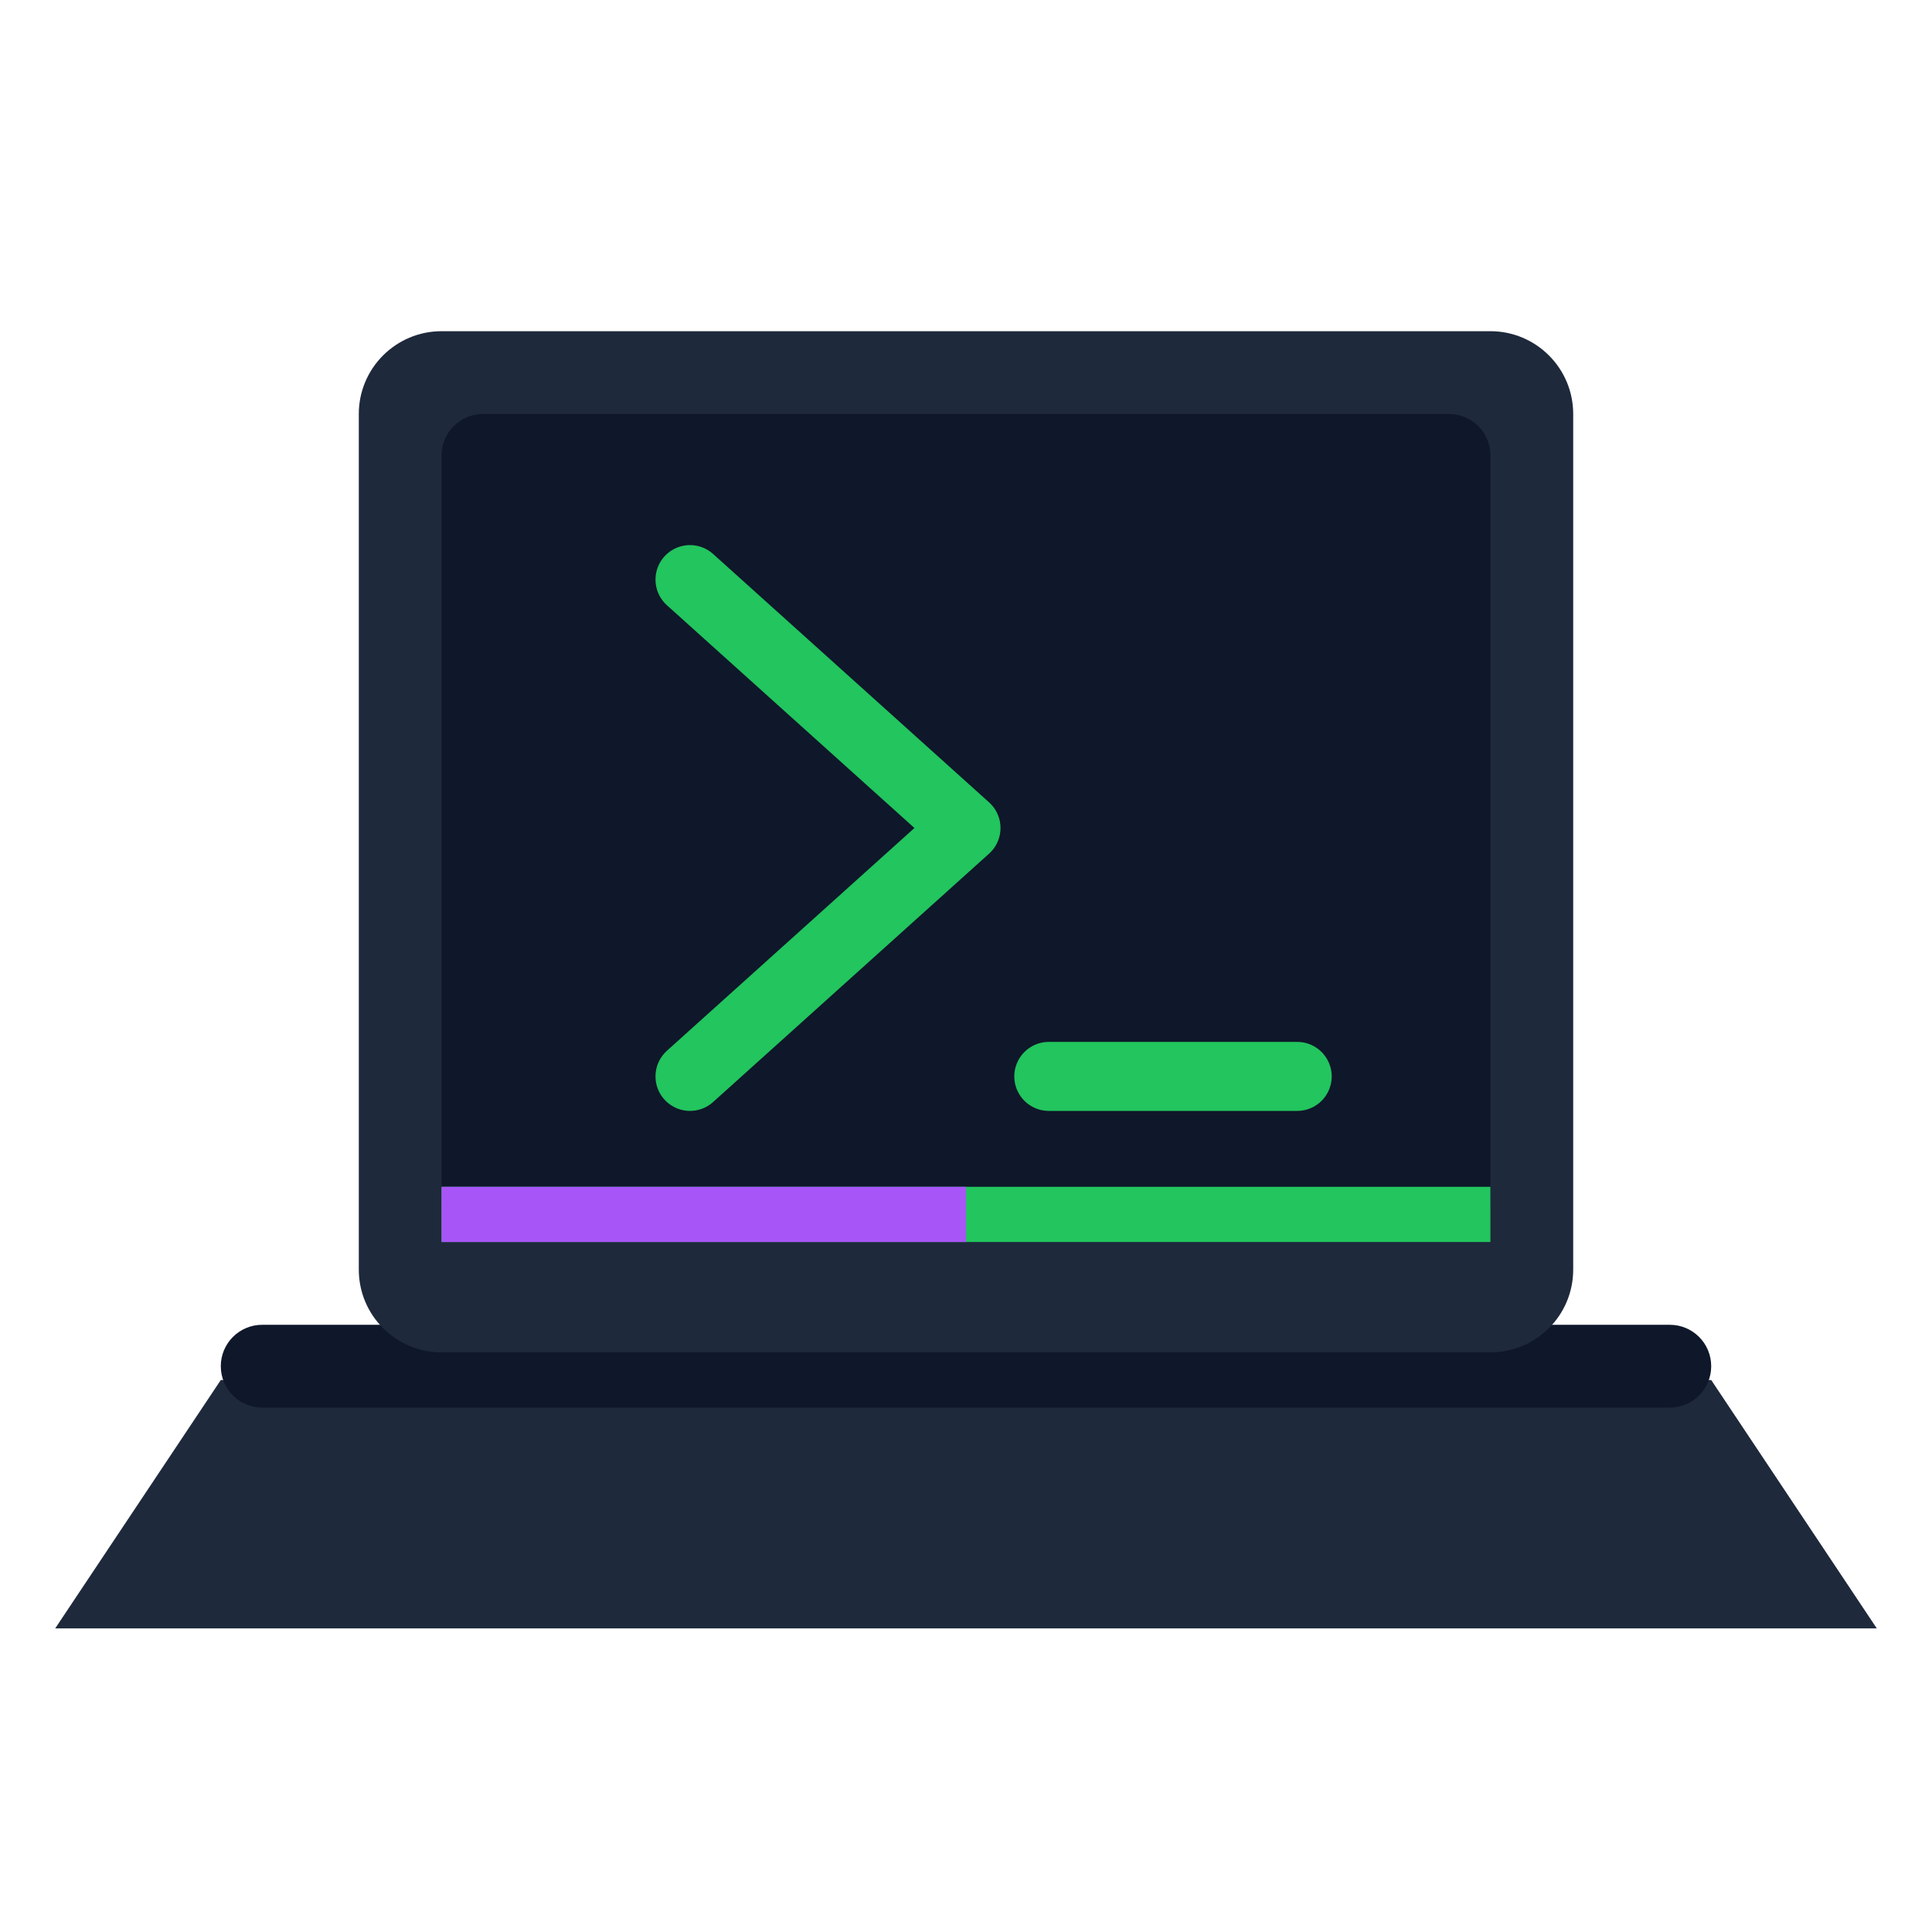
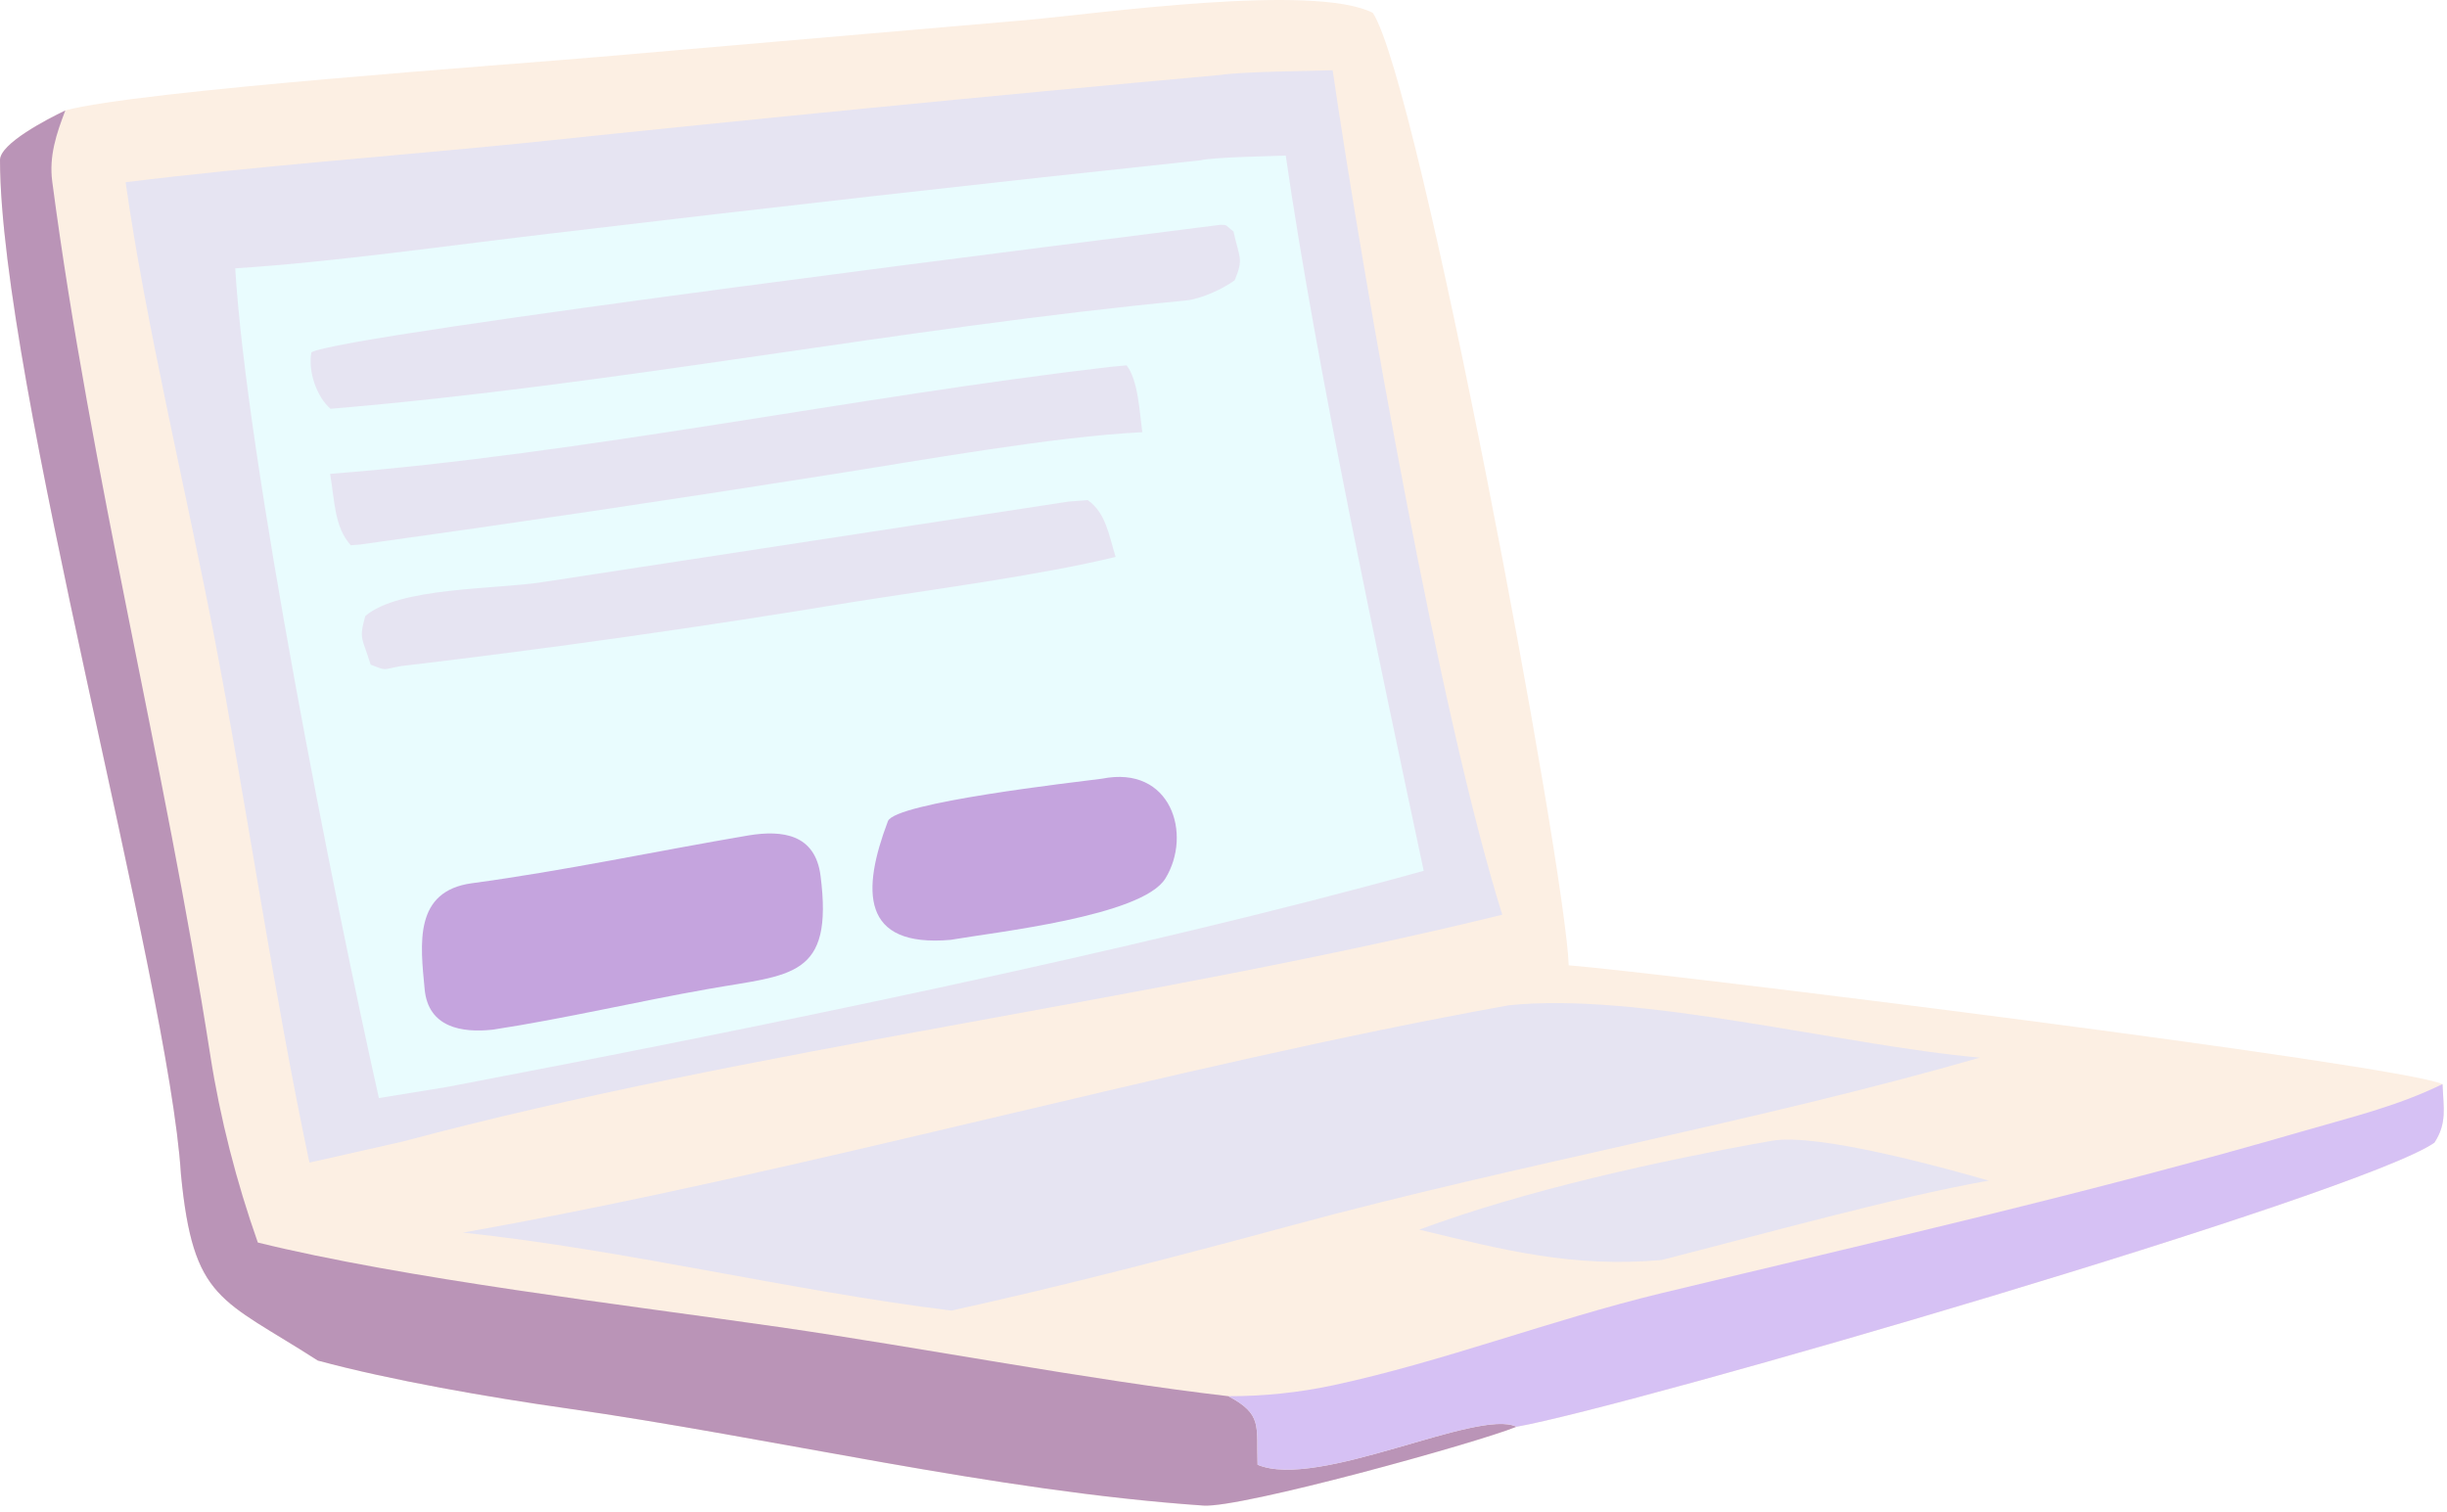
- <svg xmlns="http://www.w3.org/2000/svg" width="140" height="140" viewBox="0 0 140 140" fill="none">
-   <path d="M16,100 L124,100 L136,118 L4,118 Z" fill="#1E293B" />
-   <rect x="16" y="96" width="108" height="6" rx="3" fill="#0F172A" />
-   <rect x="26" y="24" width="88" height="74" rx="6" fill="#1E293B" />
-   <rect x="32" y="30" width="76" height="60" rx="3" fill="#0F172A" />
-   <rect x="32" y="86" width="76" height="4" fill="#22C55E" />
-   <rect x="32" y="86" width="38" height="4" fill="#A855F7" />
-   <path d="M50,42 L70,60 L50,78" stroke="#22C55E" stroke-width="5" stroke-linecap="round" stroke-linejoin="round" fill="none" />
-   <line x1="76" y1="78" x2="94" y2="78" stroke="#22C55E" stroke-width="5" stroke-linecap="round" />
+ <svg xmlns="http://www.w3.org/2000/svg" width="301" height="186" viewBox="0 0 301 186" fill="none">
+   <path d="M8.036 13.586C16.861 11.163 62.865 7.947 73.777 6.993L126.274 2.464C135.262 1.656 161.646 -2.08 168.867 1.58C174.547 10.203 192.575 106.721 192.964 118.761C203.784 119.609 294.852 130.91 300.444 133.374C300.57 136.324 301.019 138.181 299.45 140.578C290.307 146.946 200.744 173.002 186.536 175.533C181.51 177.563 152.674 185.545 148.033 185.226C122.183 183.446 95.308 176.906 69.53 173.242C60.239 171.921 48.036 169.809 39.089 167.385C27.161 159.708 23.767 160.093 22.254 144.438C20.771 120.644 0.055 46.837 2.23287e-06 19.691C-0.004 17.673 5.731 14.692 8.036 13.586Z" fill="#FCEFE3" />
+   <path d="M22.254 144.44C20.771 120.645 0.055 46.839 2.23287e-06 19.692C-0.004 17.675 5.731 14.693 8.036 13.588C6.934 16.466 6.014 19.205 6.426 22.333C11.175 58.365 20.265 93.862 25.867 129.825C27.084 137.638 29.096 145.44 31.715 152.865C49.699 157.305 77.019 160.549 95.844 163.264C113.383 165.794 133.961 169.779 151.097 171.771C155.343 174.021 154.53 175.425 154.69 180.205C162.145 183.333 181.831 173.214 186.536 175.534C181.51 177.565 152.674 185.546 148.033 185.227C122.183 183.447 95.308 176.907 69.53 173.243C60.239 171.922 48.036 169.81 39.089 167.386C27.161 159.709 23.767 160.094 22.254 144.44Z" fill="#BA94B7" />
+   <path d="M300.445 133.375C300.571 136.324 301.02 138.182 299.451 140.579C290.308 146.947 200.746 173.003 186.538 175.534C181.832 173.214 162.146 183.332 154.691 180.204C154.531 175.424 155.344 174.02 151.098 171.771C155.408 171.78 159.707 171.335 163.924 170.443C177.478 167.54 190.808 162.371 204.364 159.1C230.704 152.746 257.111 146.771 283.139 139.206C289.096 137.474 294.831 136.126 300.445 133.375Z" fill="#D6C1F4" />
+   <path d="M150.043 9.227C153.144 8.79 160.488 8.758 163.924 8.645C167.846 35.362 177.194 88.382 184.792 112.535C141.551 123.15 92.144 129.031 49.543 140.439L38.062 143.031C33.613 122.078 30.39 99.192 26.277 77.922C22.91 60.502 17.874 39.574 15.453 22.419C31.311 20.45 48.497 19.203 64.55 17.593C93.027 14.603 121.526 11.815 150.043 9.227Z" fill="#E6E4F2" />
+   <path d="M147.67 19.72C149.072 19.349 156.258 19.209 158.158 19.143C161.87 44.91 169.644 81.269 175.125 107.132C139.46 117.06 91.731 126.725 54.91 133.742L46.605 135.093C41.093 110.474 30.339 56.473 28.934 33.011C40.947 32.258 55.885 30.107 68.121 28.685C94.618 25.529 121.134 22.541 147.67 19.72Z" fill="#E9FCFE" />
+   <path d="M150.133 27.656C151.056 27.663 150.702 27.71 151.726 28.468C152.432 31.723 153.018 31.792 151.872 34.48C150.402 35.568 147.713 36.792 145.85 36.971C110.765 40.334 75.778 47.355 40.65 50.292C38.916 48.772 37.877 45.635 38.302 43.354C41.556 41.203 138.648 29.135 150.133 27.656Z" fill="#E6E4F2" />
+   <path d="M92.094 102.776C96.247 102.098 100.272 102.625 100.929 107.722C102.556 120.357 97.335 119.867 87.106 121.674C78.296 123.23 69.558 125.305 60.64 126.674C56.779 127.107 52.682 126.385 52.239 121.726C51.705 116.118 50.873 109.627 58.071 108.658C69.45 107.123 80.762 104.7 92.094 102.776Z" fill="#C5A4DE" />
+   <path d="M136.58 45.133L138.582 44.951C139.995 46.736 140.17 50.688 140.515 53.175C129.711 53.679 112.827 56.719 101.771 58.449C82.649 61.475 63.498 64.323 44.323 66.991L43.148 67.083C41.123 64.82 41.194 61.724 40.603 58.298C71.635 55.88 105.339 48.766 136.58 45.133Z" fill="#E6E4F2" />
+   <path d="M131.494 61.7L133.802 61.531C136.017 63.09 136.378 65.746 137.228 68.516C128.168 70.735 114.321 72.578 104.796 74.083C86.364 77.134 67.864 79.758 49.31 81.95C46.898 82.375 47.678 82.564 45.591 81.774C44.572 78.398 44.117 78.749 44.929 75.799C49.018 72.21 61.148 72.518 66.786 71.609L131.494 61.7Z" fill="#E6E4F2" />
+   <path d="M135.566 95.799C144.061 94.111 146.691 102.655 143.346 108.083C140.482 112.731 122.309 114.686 116.929 115.628C105.841 116.595 106.009 109.511 109.221 101.027C110.089 98.732 132.248 96.235 135.566 95.799Z" fill="#C5A4DE" />
+   <path d="M185.565 123.685C201.508 121.974 226.362 128.582 243.544 130.117C216.09 138.027 186.919 143.176 159.263 150.659C145.359 154.421 131.063 158.147 117.017 161.242C97.02 158.753 76.888 153.759 56.947 151.642C99.43 144.122 143.813 131.188 185.565 123.685Z" fill="#E6E4F2" />
+   <path d="M217.979 140.344C223.562 139.387 238.691 143.547 244.625 145.247C232.723 147.366 216.426 151.956 204.363 155.02C193.443 155.97 185.038 153.815 174.582 151.279C187.646 146.418 204.37 142.742 217.979 140.344Z" fill="#E6E4F2" />
</svg>
